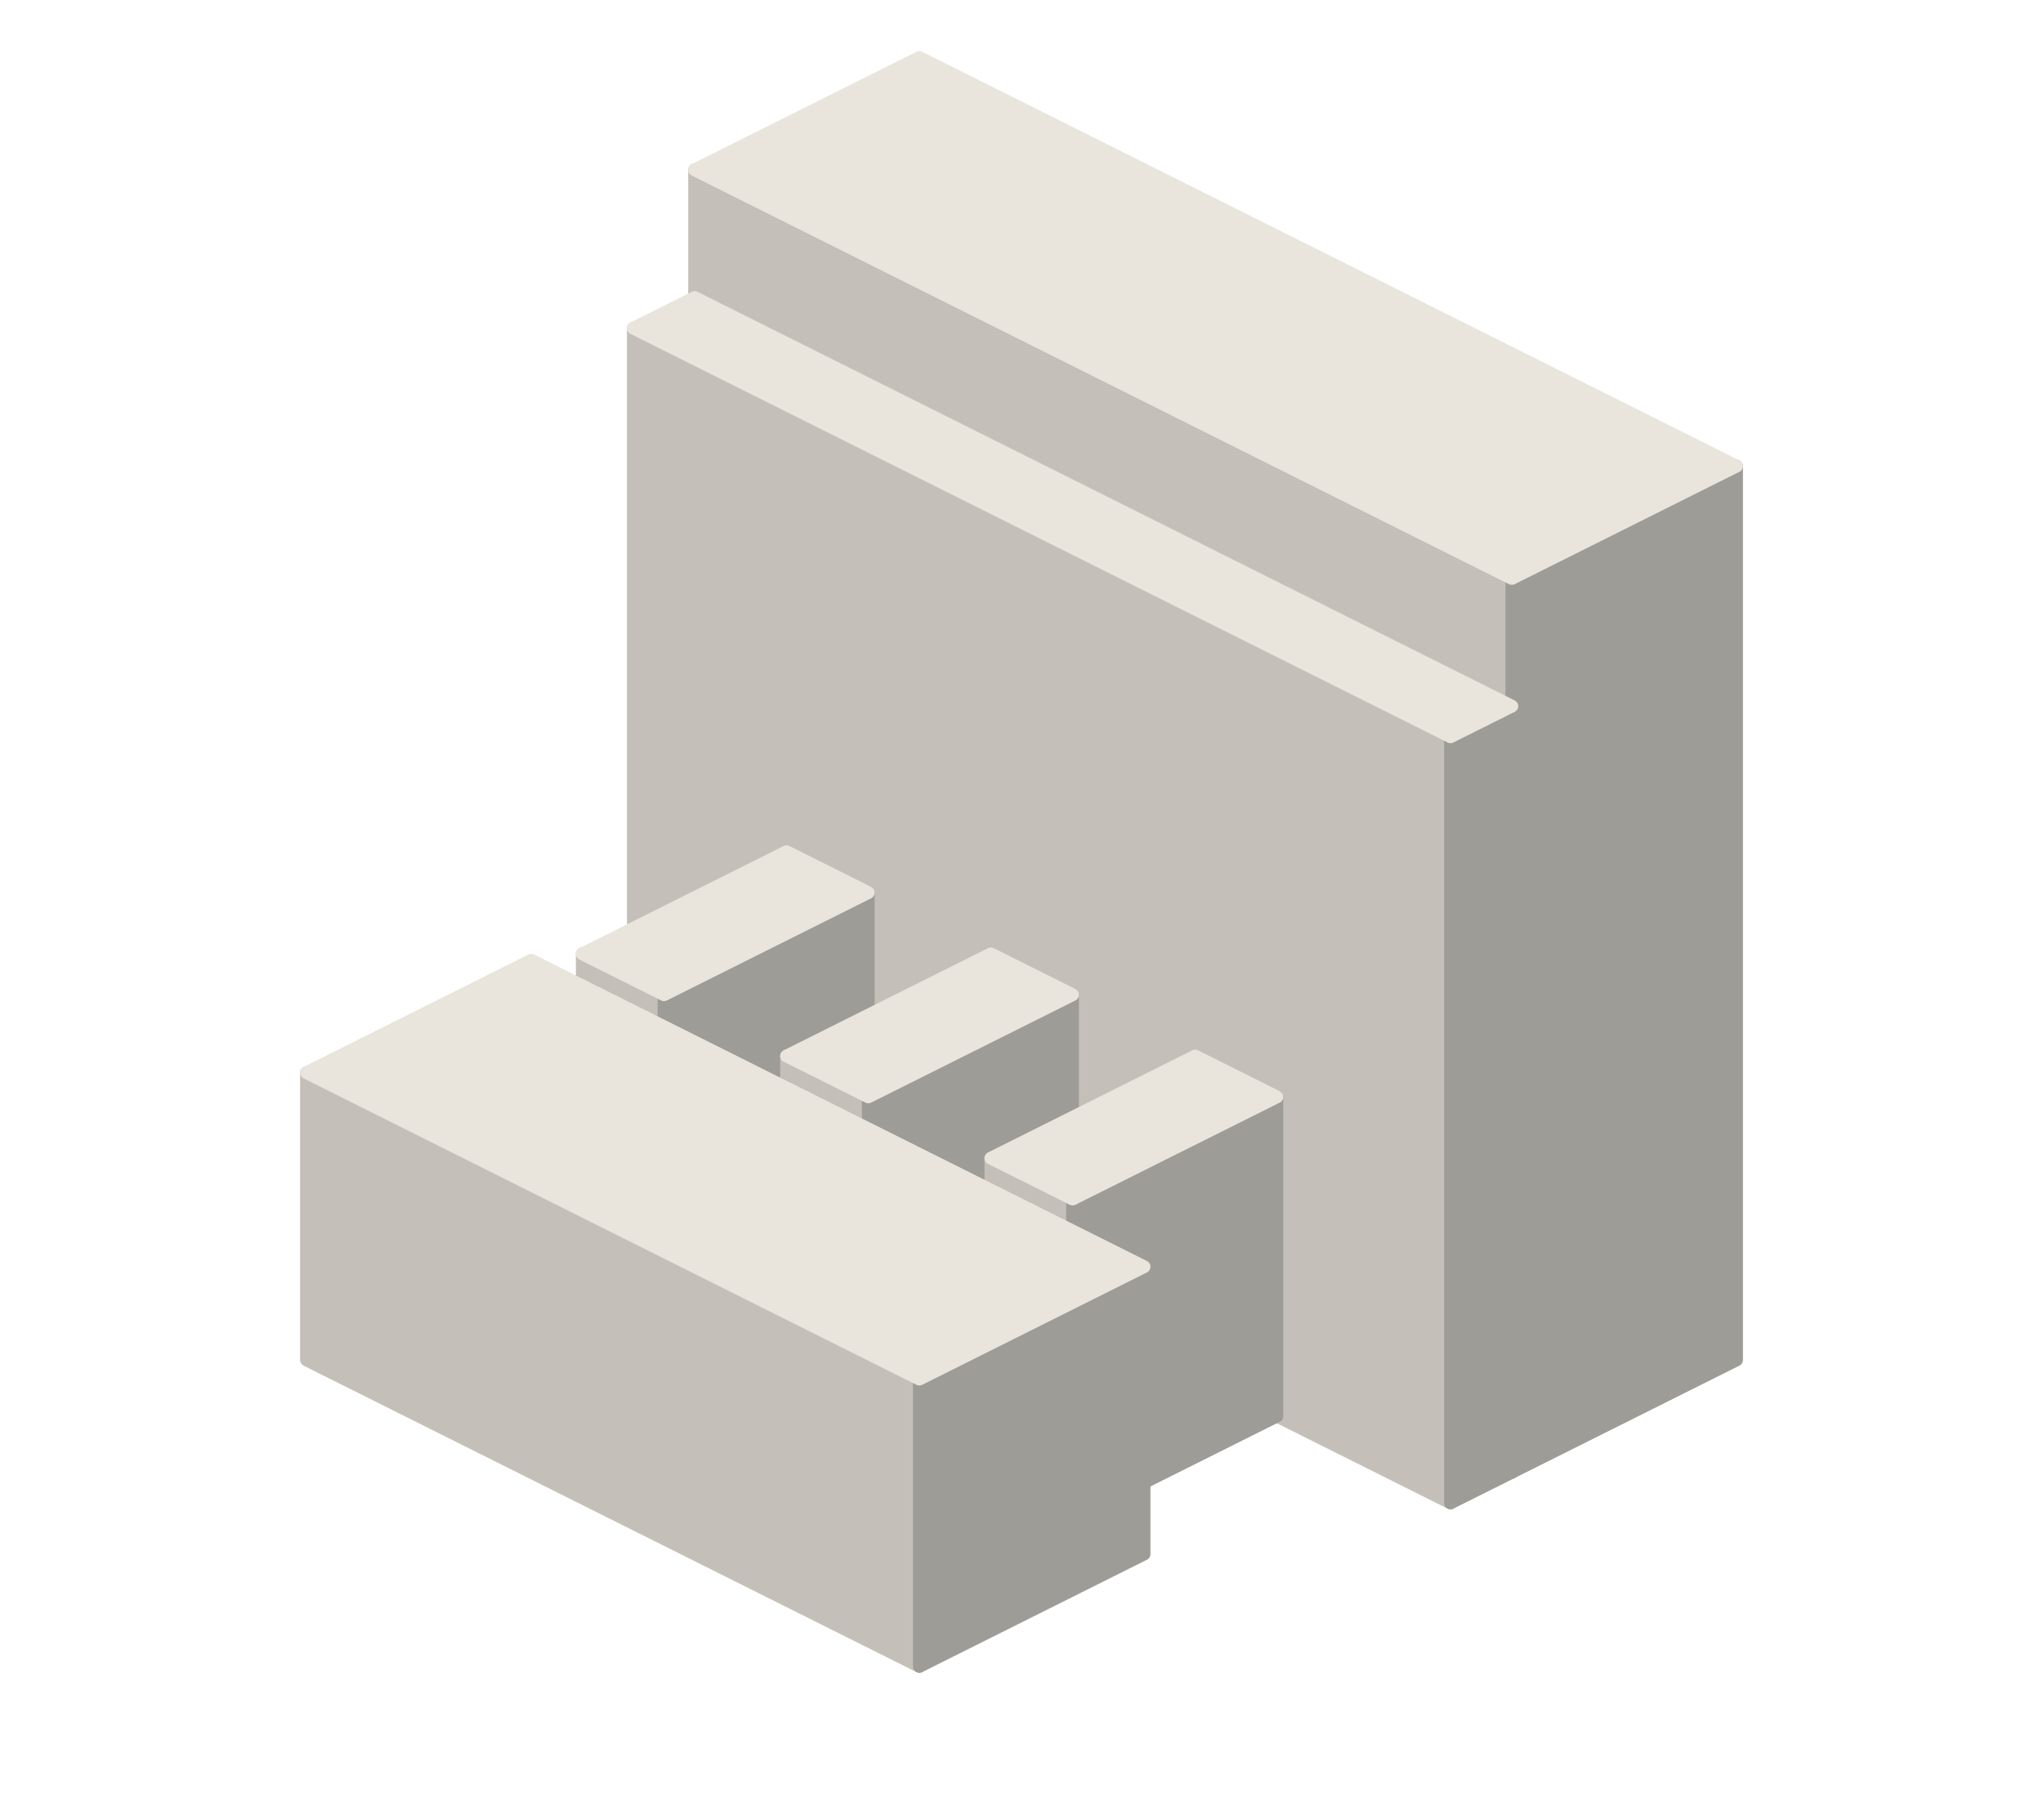
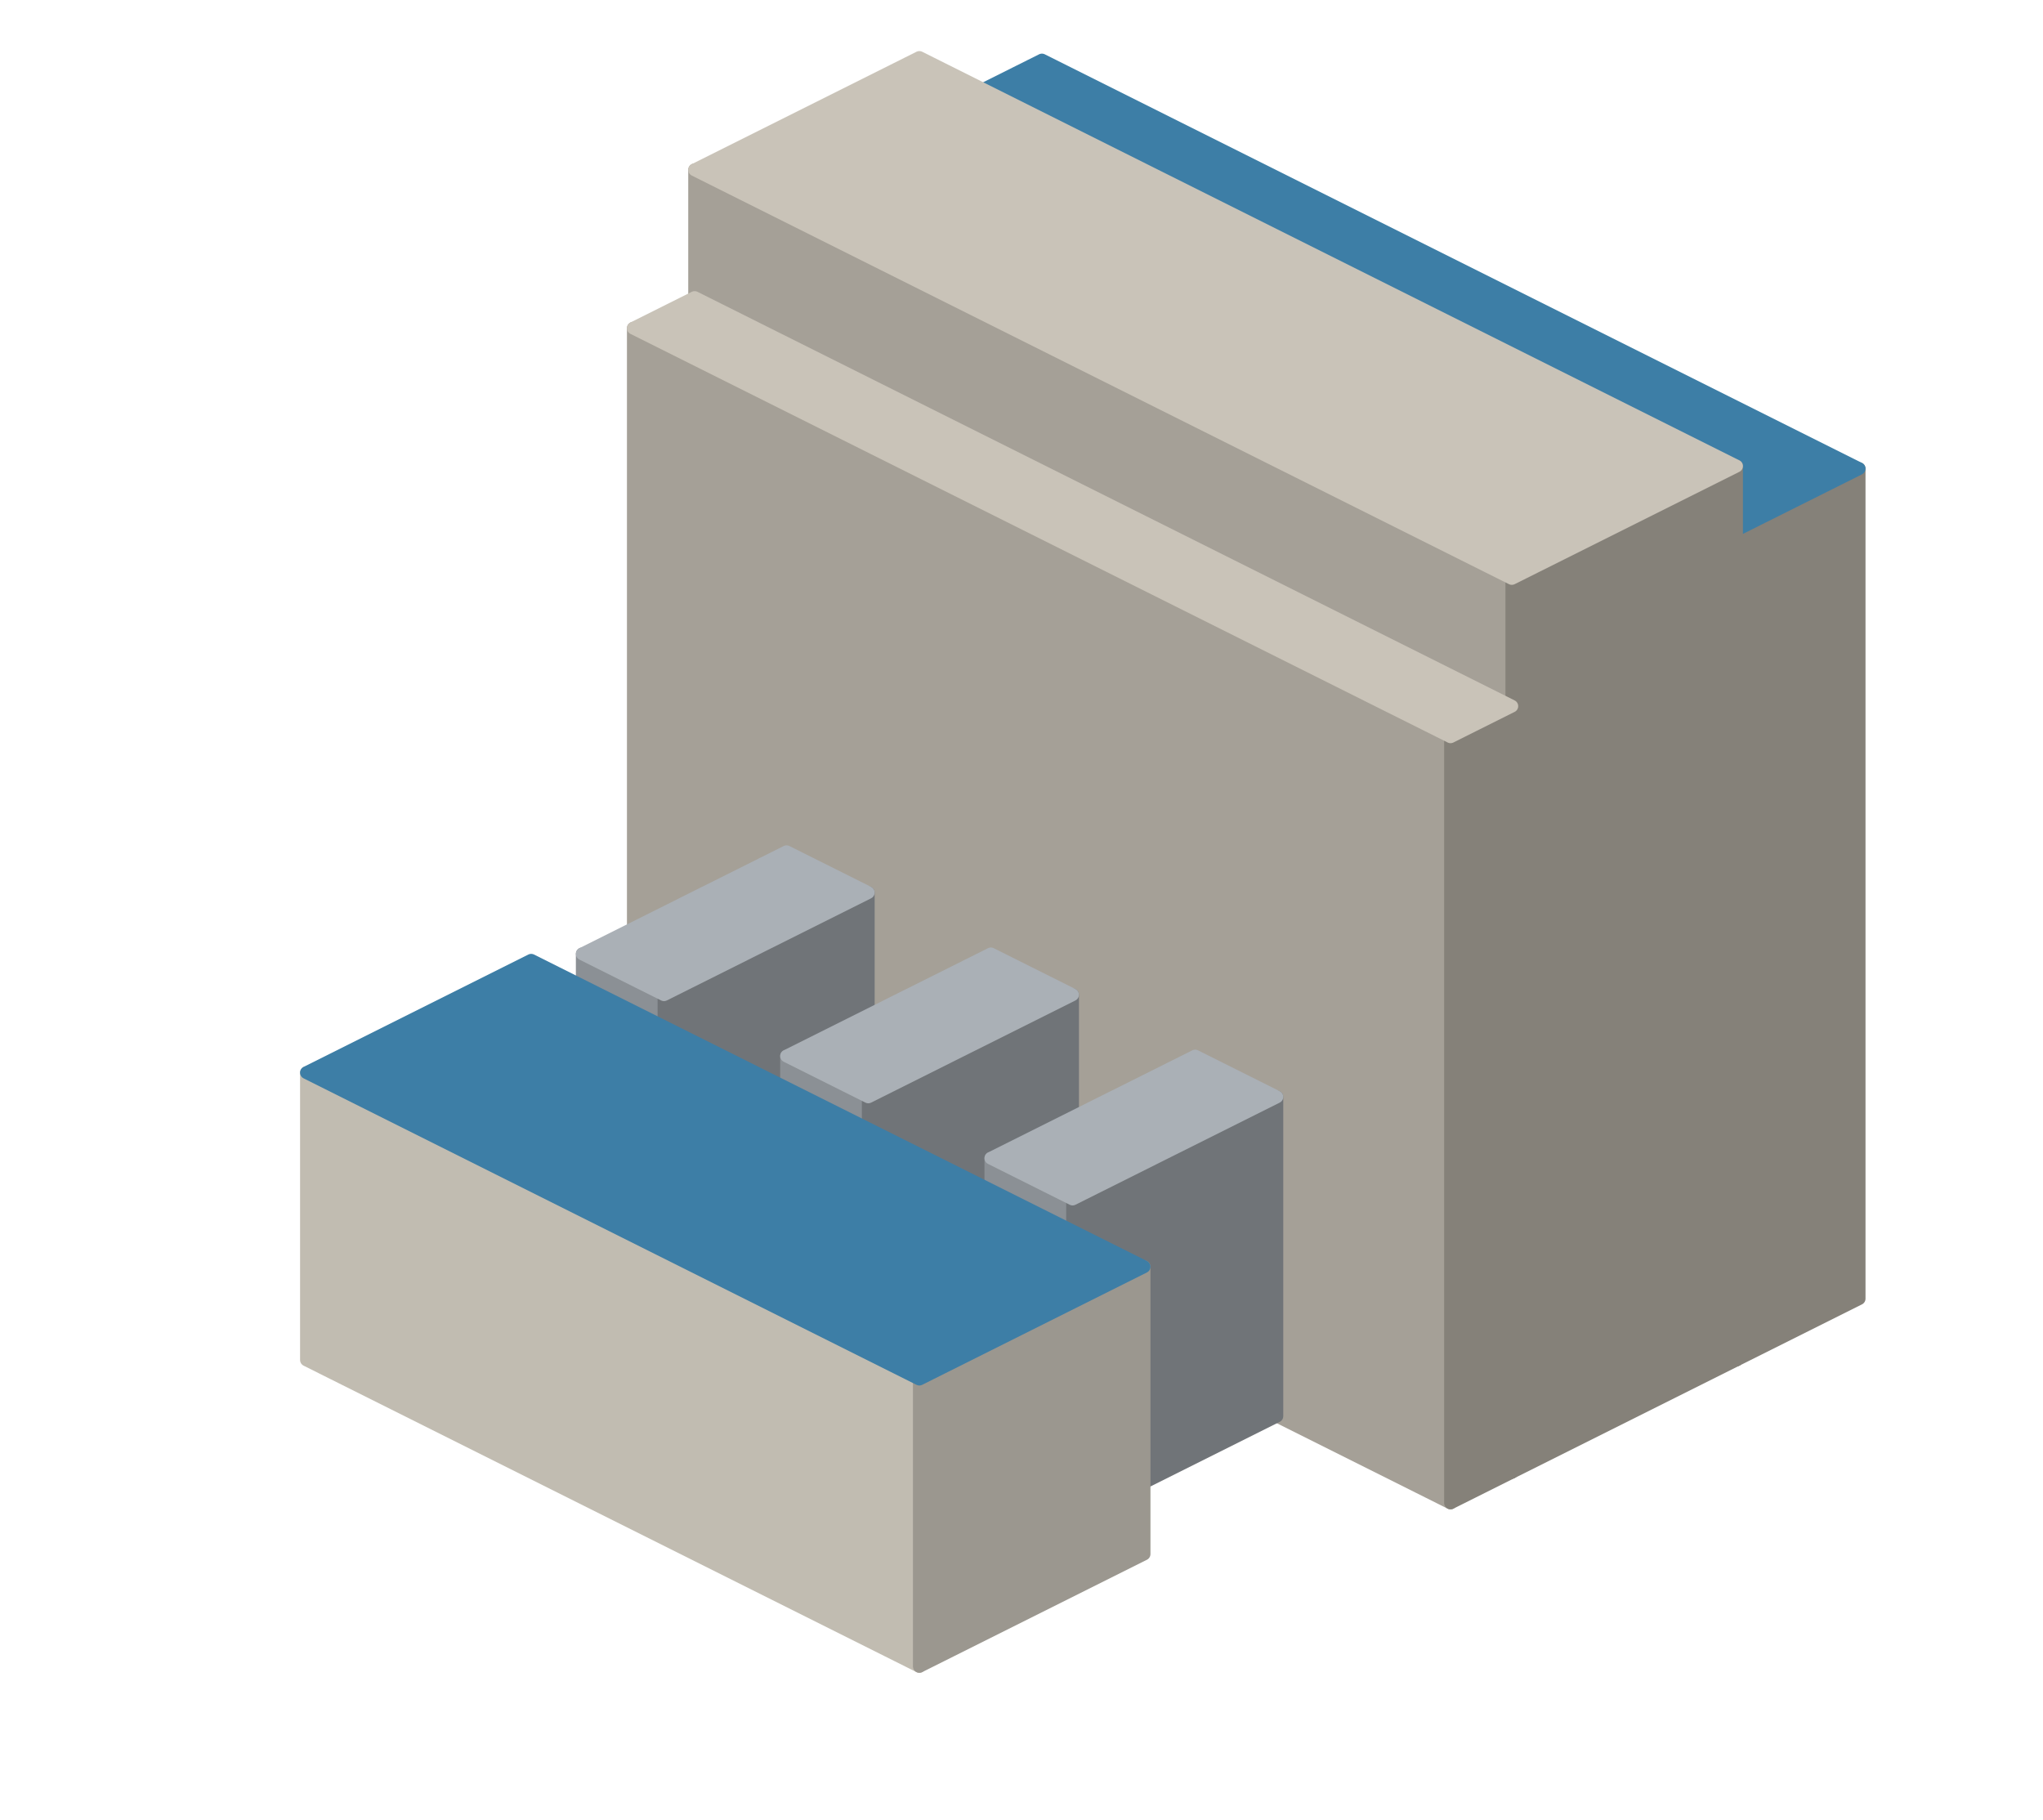
<svg xmlns="http://www.w3.org/2000/svg" width="64" height="57" viewBox="0 0 64 57">
  <g transform="translate(0 25)" stroke-linejoin="round" stroke-width="0.4">
-     <polygon points="21.76,8.32 47.36,21.12 47.36,-6.88 21.76,-19.68" fill="#c4c0b9" stroke="#c4c0b9" />
-     <polygon points="54.40,17.60 47.36,21.12 47.36,-6.88 54.40,-10.40" fill="#9e9c96" stroke="#9e9c96" />
-     <polygon points="28.80,-23.20 54.40,-10.40 47.36,-6.88 21.76,-19.68" fill="#e9e5dc" stroke="#e9e5dc" />
-     <polygon points="19.84,9.28 45.44,22.08 45.44,-1.92 19.84,-14.72" fill="#c4c0b9" stroke="#c4c0b9" />
-     <polygon points="47.36,21.12 45.44,22.08 45.44,-1.92 47.36,-2.88" fill="#9e9c96" stroke="#9e9c96" />
-     <polygon points="21.76,-15.68 47.36,-2.88 45.44,-1.92 19.84,-14.72" fill="#e9e5dc" stroke="#e9e5dc" />
-     <polygon points="18.24,14.88 20.80,16.16 20.80,6.16 18.24,4.88" fill="#c4c0b9" stroke="#c4c0b9" />
-     <polygon points="27.20,12.96 20.80,16.16 20.80,6.16 27.20,2.96" fill="#9e9c96" stroke="#9e9c96" />
-     <polygon points="24.64,1.68 27.20,2.96 20.80,6.16 18.24,4.88" fill="#e9e5dc" stroke="#e9e5dc" />
-     <polygon points="24.64,18.08 27.20,19.36 27.20,9.36 24.64,8.08" fill="#c4c0b9" stroke="#c4c0b9" />
-     <polygon points="33.60,16.16 27.20,19.36 27.20,9.36 33.60,6.16" fill="#9e9c96" stroke="#9e9c96" />
-     <polygon points="31.04,4.88 33.60,6.16 27.20,9.36 24.64,8.08" fill="#e9e5dc" stroke="#e9e5dc" />
-     <polygon points="31.04,21.28 33.60,22.56 33.60,12.56 31.04,11.28" fill="#c4c0b9" stroke="#c4c0b9" />
-     <polygon points="40.00,19.36 33.60,22.56 33.60,12.56 40.00,9.36" fill="#9e9c96" stroke="#9e9c96" />
-     <polygon points="37.44,8.08 40.00,9.36 33.60,12.56 31.04,11.28" fill="#e9e5dc" stroke="#e9e5dc" />
-     <polygon points="9.60,17.60 28.80,27.20 28.80,18.20 9.60,8.60" fill="#c4c0b9" stroke="#c4c0b9" />
-     <polygon points="35.84,23.68 28.80,27.20 28.80,18.20 35.84,14.68" fill="#9e9c96" stroke="#9e9c96" />
-     <polygon points="16.64,5.08 35.84,14.68 28.80,18.20 9.60,8.60" fill="#e9e5dc" stroke="#e9e5dc" />
+     <polygon points="28.80,4.80 54.40,17.60 54.40,-8.40 28.80,-21.20" fill="#a5a097" stroke="#a5a097" />
+     <polygon points="58.24,15.68 54.40,17.60 54.40,-8.40 58.24,-10.32" fill="#858179" stroke="#858179" />
+     <polygon points="32.64,-23.12 58.24,-10.32 54.40,-8.40 28.80,-21.20" fill="#3d7ea6" stroke="#3d7ea6" />
+     <polygon points="21.76,8.32 47.36,21.12 47.36,-6.88 21.76,-19.68" fill="#a5a097" stroke="#a5a097" />
+     <polygon points="54.40,17.60 47.36,21.12 47.36,-6.88 54.40,-10.40" fill="#858179" stroke="#858179" />
+     <polygon points="28.80,-23.20 54.40,-10.40 47.36,-6.88 21.76,-19.68" fill="#c9c3b8" stroke="#c9c3b8" />
+     <polygon points="19.84,9.28 45.44,22.08 45.44,-1.92 19.84,-14.72" fill="#a5a097" stroke="#a5a097" />
+     <polygon points="47.36,21.12 45.44,22.08 45.44,-1.92 47.36,-2.88" fill="#858179" stroke="#858179" />
+     <polygon points="21.76,-15.68 47.36,-2.88 45.44,-1.92 19.84,-14.72" fill="#c9c3b8" stroke="#c9c3b8" />
+     <polygon points="18.24,14.88 20.80,16.16 20.80,6.16 18.24,4.88" fill="#8b9095" stroke="#8b9095" />
+     <polygon points="27.20,12.96 20.80,16.16 20.80,6.16 27.20,2.96" fill="#707478" stroke="#707478" />
+     <polygon points="24.64,1.68 27.20,2.96 20.80,6.16 18.24,4.88" fill="#aab0b6" stroke="#aab0b6" />
+     <polygon points="24.64,18.08 27.20,19.36 27.20,9.36 24.64,8.08" fill="#8b9095" stroke="#8b9095" />
+     <polygon points="33.60,16.16 27.20,19.36 27.20,9.36 33.60,6.16" fill="#707478" stroke="#707478" />
+     <polygon points="31.04,4.88 33.60,6.16 27.20,9.36 24.64,8.08" fill="#aab0b6" stroke="#aab0b6" />
+     <polygon points="31.04,21.28 33.60,22.56 33.60,12.56 31.04,11.28" fill="#8b9095" stroke="#8b9095" />
+     <polygon points="40.00,19.36 33.60,22.56 33.60,12.56 40.00,9.36" fill="#707478" stroke="#707478" />
+     <polygon points="37.44,8.08 40.00,9.36 33.60,12.56 31.04,11.28" fill="#aab0b6" stroke="#aab0b6" />
+     <polygon points="9.60,17.60 28.80,27.20 28.80,18.20 9.60,8.60" fill="#c1bcb1" stroke="#c1bcb1" />
+     <polygon points="35.84,23.68 28.80,27.20 28.80,18.20 35.84,14.68" fill="#9b978f" stroke="#9b978f" />
+     <polygon points="16.64,5.08 35.84,14.68 28.80,18.20 9.60,8.60" fill="#3d7ea6" stroke="#3d7ea6" />
  </g>
</svg>
